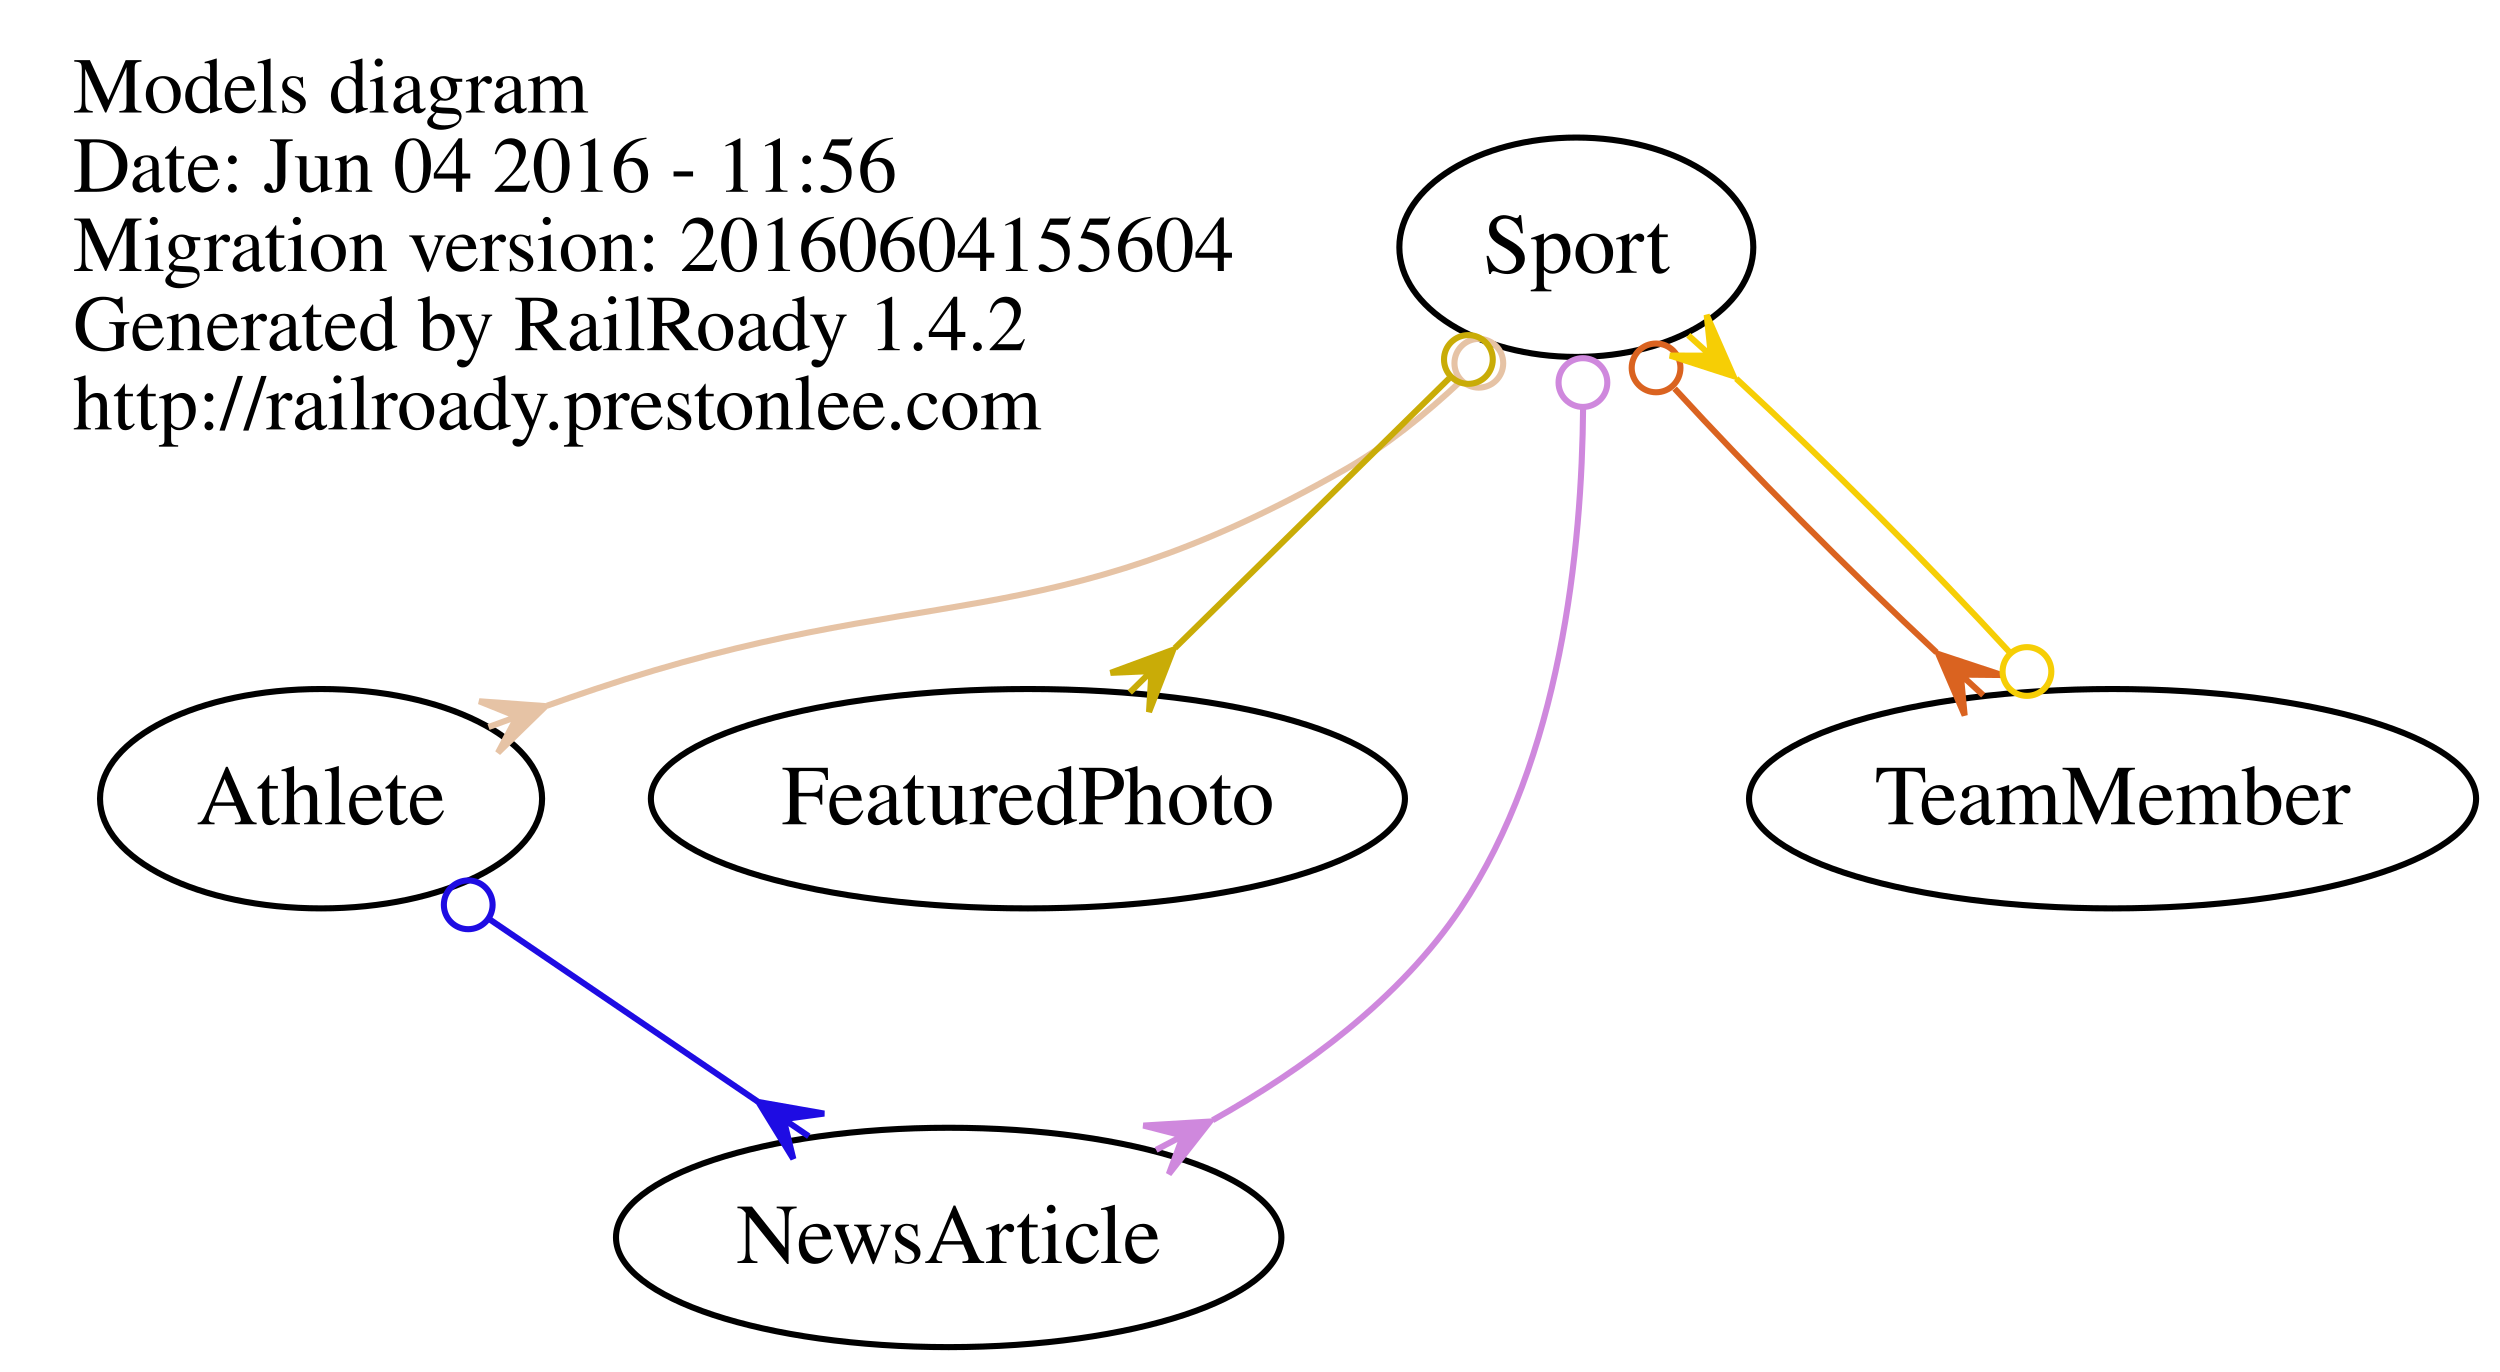
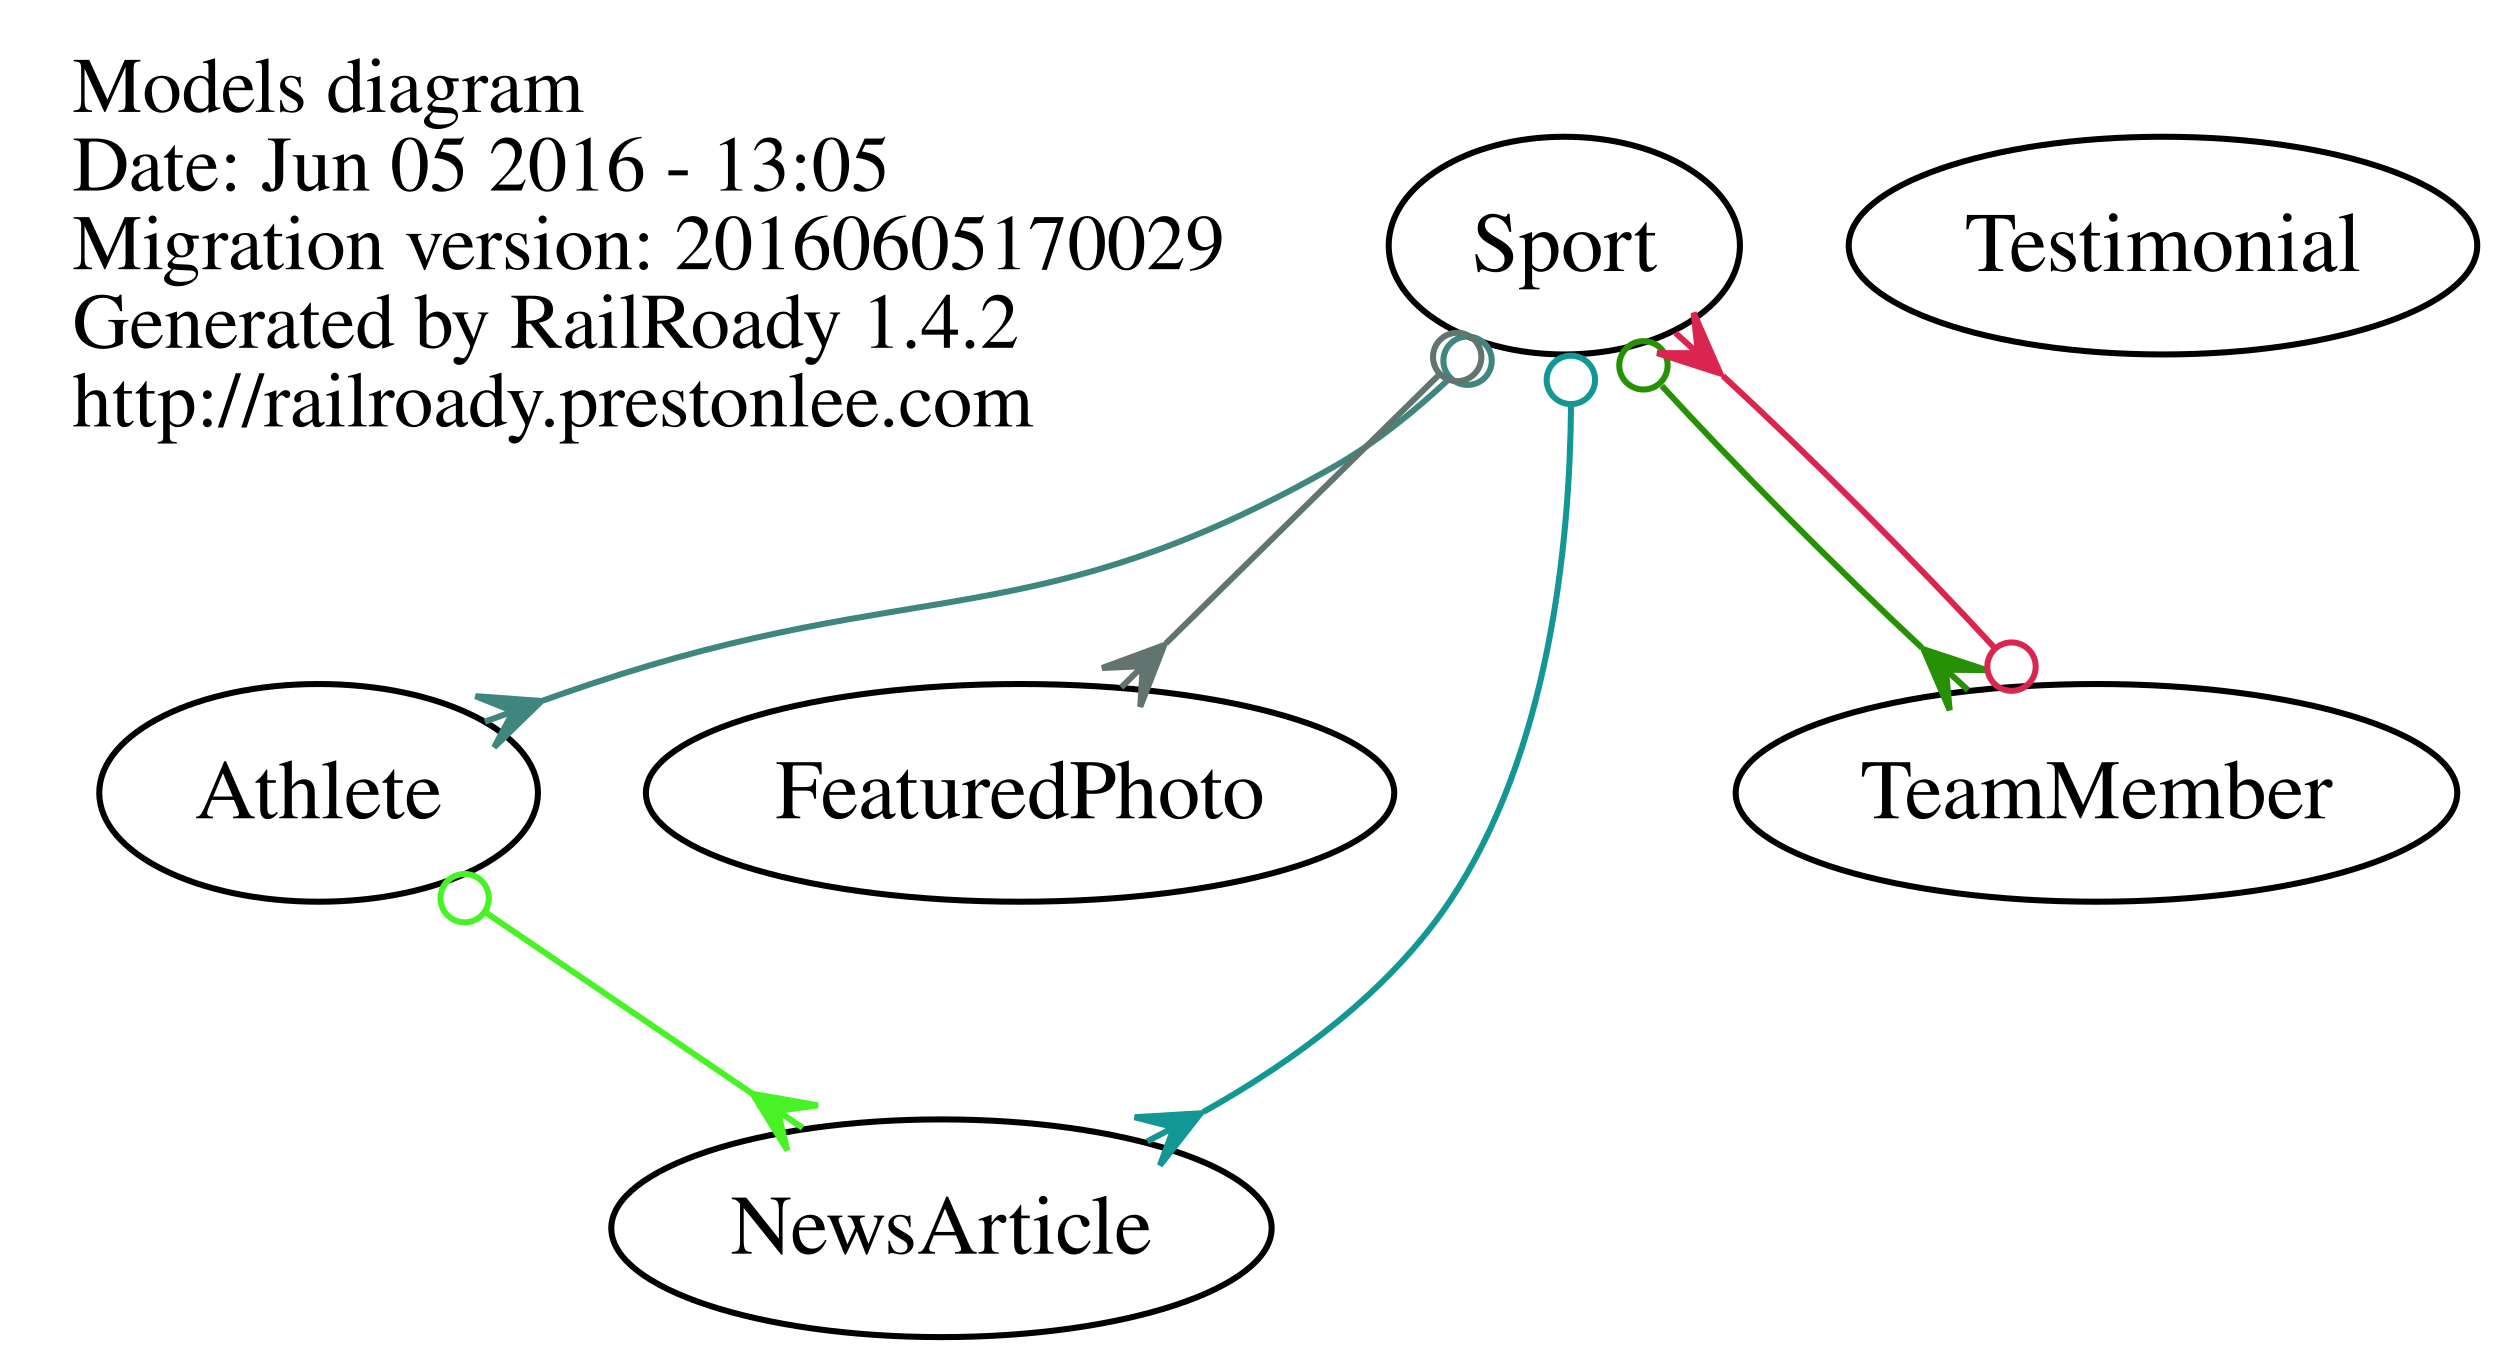
- <svg xmlns="http://www.w3.org/2000/svg" width="410pt" height="225pt" viewBox="0.00 0.00 410.27 225.00">
+ <svg xmlns="http://www.w3.org/2000/svg" width="413pt" height="225pt" viewBox="0.00 0.00 413.42 225.00">
  <g id="graph0" class="graph" transform="scale(1 1) rotate(0) translate(4 221)">
-     <polygon fill="none" stroke="none" points="-4,4 -4,-221 406.267,-221 406.267,4 -4,4" />
+     <polygon fill="none" stroke="none" points="-4,4 -4,-221 409.421,-221 409.421,4 -4,4" />
    <g id="node1" class="node">
      <text text-anchor="start" x="8" y="-202.6" font-family="Times,serif" font-size="13.00">Models diagram</text>
-       <text text-anchor="start" x="8" y="-189.6" font-family="Times,serif" font-size="13.00">Date: Jun 04 2016 - 11:56</text>
-       <text text-anchor="start" x="8" y="-176.6" font-family="Times,serif" font-size="13.00">Migration version: 20160604155604</text>
+       <text text-anchor="start" x="8" y="-189.6" font-family="Times,serif" font-size="13.00">Date: Jun 05 2016 - 13:05</text>
+       <text text-anchor="start" x="8" y="-176.6" font-family="Times,serif" font-size="13.00">Migration version: 20160605170029</text>
      <text text-anchor="start" x="8" y="-163.6" font-family="Times,serif" font-size="13.00">Generated by RailRoady 1.4.2</text>
      <text text-anchor="start" x="8" y="-150.6" font-family="Times,serif" font-size="13.00">http://railroady.prestonlee.com</text>
    </g>
    <g id="node2" class="node">
      <ellipse fill="none" stroke="black" cx="48.688" cy="-90" rx="36.273" ry="18" />
      <text text-anchor="middle" x="48.688" y="-85.8" font-family="Times,serif" font-size="14.00">Athlete</text>
    </g>
    <g id="node4" class="node">
      <ellipse fill="none" stroke="black" cx="151.688" cy="-18" rx="54.599" ry="18" />
      <text text-anchor="middle" x="151.688" y="-13.8" font-family="Times,serif" font-size="14.00">NewsArticle</text>
    </g>
    <g id="edge1" class="edge">
-       <path fill="none" stroke="#1e0ce3" d="M76.276,-70.251C89.852,-61.024 106.278,-49.861 120.329,-40.312" />
-       <ellipse fill="none" stroke="#1e0ce3" cx="72.84" cy="-72.586" rx="4" ry="4" />
-       <polygon fill="#1e0ce3" stroke="#1e0ce3" points="120.454,-40.227 131.254,-38.328 124.589,-37.416 128.725,-34.606 128.725,-34.606 128.725,-34.606 124.589,-37.416 126.195,-30.884 120.454,-40.227 120.454,-40.227" />
+       <path fill="none" stroke="#47f225" d="M76.276,-70.251C89.852,-61.024 106.278,-49.861 120.329,-40.312" />
+       <ellipse fill="none" stroke="#47f225" cx="72.84" cy="-72.586" rx="4" ry="4" />
+       <polygon fill="#47f225" stroke="#47f225" points="120.454,-40.227 131.254,-38.328 124.589,-37.416 128.725,-34.606 128.725,-34.606 128.725,-34.606 124.589,-37.416 126.195,-30.884 120.454,-40.227 120.454,-40.227" />
    </g>
    <g id="node3" class="node">
      <ellipse fill="none" stroke="black" cx="164.688" cy="-90" rx="61.874" ry="18" />
      <text text-anchor="middle" x="164.688" y="-85.8" font-family="Times,serif" font-size="14.00">FeaturedPhoto</text>
    </g>
    <g id="node5" class="node">
      <ellipse fill="none" stroke="black" cx="254.688" cy="-180.5" rx="29.043" ry="18" />
      <text text-anchor="middle" x="254.688" y="-176.3" font-family="Times,serif" font-size="14.00">Sport</text>
    </g>
    <g id="edge2" class="edge">
-       <path fill="none" stroke="#e6c3a5" d="M235.725,-158.535C230.034,-153.193 223.485,-147.874 216.688,-144 167.202,-115.793 147.703,-126.078 93.688,-108 91.104,-107.135 88.448,-106.215 85.78,-105.267" />
-       <ellipse fill="none" stroke="#e6c3a5" cx="238.688" cy="-161.462" rx="4" ry="4" />
-       <polygon fill="#e6c3a5" stroke="#e6c3a5" points="85.569,-105.19 77.716,-97.537 80.872,-103.477 76.174,-101.765 76.174,-101.765 76.174,-101.765 80.872,-103.477 74.633,-105.992 85.569,-105.19 85.569,-105.19" />
+       <path fill="none" stroke="#3e867e" d="M235.725,-158.535C230.034,-153.193 223.485,-147.874 216.688,-144 167.202,-115.793 147.703,-126.078 93.688,-108 91.104,-107.135 88.448,-106.215 85.78,-105.267" />
+       <ellipse fill="none" stroke="#3e867e" cx="238.688" cy="-161.462" rx="4" ry="4" />
+       <polygon fill="#3e867e" stroke="#3e867e" points="85.569,-105.19 77.716,-97.537 80.872,-103.477 76.174,-101.765 76.174,-101.765 76.174,-101.765 80.872,-103.477 74.633,-105.992 85.569,-105.19 85.569,-105.19" />
    </g>
    <g id="edge3" class="edge">
-       <path fill="none" stroke="#c9ac07" d="M233.812,-158.973C220.367,-145.751 202.841,-128.518 188.802,-114.712" />
-       <ellipse fill="none" stroke="#c9ac07" cx="236.974" cy="-162.081" rx="4" ry="4" />
-       <polygon fill="#c9ac07" stroke="#c9ac07" points="188.539,-114.453 184.564,-104.233 184.974,-110.948 181.408,-107.442 181.408,-107.442 181.408,-107.442 184.974,-110.948 178.253,-110.651 188.539,-114.453 188.539,-114.453" />
+       <path fill="none" stroke="#61746f" d="M233.812,-158.973C220.367,-145.751 202.841,-128.518 188.802,-114.712" />
+       <ellipse fill="none" stroke="#61746f" cx="236.974" cy="-162.081" rx="4" ry="4" />
+       <polygon fill="#61746f" stroke="#61746f" points="188.539,-114.453 184.564,-104.233 184.974,-110.948 181.408,-107.442 181.408,-107.442 181.408,-107.442 184.974,-110.948 178.253,-110.651 188.539,-114.453 188.539,-114.453" />
    </g>
    <g id="edge4" class="edge">
-       <path fill="none" stroke="#cf88dd" d="M255.801,-154.278C255.615,-131.031 252.157,-96.522 235.688,-72 225.736,-57.182 210.097,-45.682 194.999,-37.239" />
-       <ellipse fill="none" stroke="#cf88dd" cx="255.77" cy="-158.293" rx="4" ry="4" />
-       <polygon fill="#cf88dd" stroke="#cf88dd" points="194.58,-37.019 187.813,-28.39 190.151,-34.697 185.723,-32.375 185.723,-32.375 185.723,-32.375 190.151,-34.697 183.633,-36.36 194.58,-37.019 194.58,-37.019" />
+       <path fill="none" stroke="#139794" d="M255.801,-154.278C255.615,-131.031 252.157,-96.522 235.688,-72 225.736,-57.182 210.097,-45.682 194.999,-37.239" />
+       <ellipse fill="none" stroke="#139794" cx="255.77" cy="-158.293" rx="4" ry="4" />
+       <polygon fill="#139794" stroke="#139794" points="194.58,-37.019 187.813,-28.39 190.151,-34.697 185.723,-32.375 185.723,-32.375 185.723,-32.375 190.151,-34.697 183.633,-36.36 194.58,-37.019 194.58,-37.019" />
    </g>
    <g id="node6" class="node">
      <ellipse fill="none" stroke="black" cx="342.688" cy="-90" rx="59.659" ry="18" />
      <text text-anchor="middle" x="342.688" y="-85.8" font-family="Times,serif" font-size="14.00">TeamMember</text>
    </g>
    <g id="edge5" class="edge">
-       <path fill="none" stroke="#da6320" d="M270.816,-157.304C282.896,-144.094 299.514,-127.36 313.804,-114.009" />
-       <ellipse fill="none" stroke="#da6320" cx="267.774" cy="-160.699" rx="4" ry="4" />
-       <polygon fill="#da6320" stroke="#da6320" points="314.092,-113.745 324.502,-110.299 317.776,-110.364 321.46,-106.983 321.46,-106.983 321.46,-106.983 317.776,-110.364 318.417,-103.668 314.092,-113.745 314.092,-113.745" />
+       <path fill="none" stroke="#269104" d="M270.816,-157.304C282.896,-144.094 299.514,-127.36 313.804,-114.009" />
+       <ellipse fill="none" stroke="#269104" cx="267.774" cy="-160.699" rx="4" ry="4" />
+       <polygon fill="#269104" stroke="#269104" points="314.092,-113.745 324.502,-110.299 317.776,-110.364 321.46,-106.983 321.46,-106.983 321.46,-106.983 317.776,-110.364 318.417,-103.668 314.092,-113.745 314.092,-113.745" />
    </g>
    <g id="edge6" class="edge">
-       <path fill="none" stroke="#f6ce05" d="M325.813,-114.01C313.038,-127.919 295.49,-145.5 280.932,-158.943" />
-       <ellipse fill="none" stroke="#f6ce05" cx="328.64" cy="-110.875" rx="4" ry="4" />
-       <polygon fill="#f6ce05" stroke="#f6ce05" points="280.48,-159.352 270.044,-162.721 276.771,-162.705 273.062,-166.059 273.062,-166.059 273.062,-166.059 276.771,-162.705 276.08,-169.397 280.48,-159.352 280.48,-159.352" />
+       <path fill="none" stroke="#db2551" d="M325.813,-114.01C313.038,-127.919 295.49,-145.5 280.932,-158.943" />
+       <ellipse fill="none" stroke="#db2551" cx="328.64" cy="-110.875" rx="4" ry="4" />
+       <polygon fill="#db2551" stroke="#db2551" points="280.48,-159.352 270.044,-162.721 276.771,-162.705 273.062,-166.059 273.062,-166.059 273.062,-166.059 276.771,-162.705 276.08,-169.397 280.48,-159.352 280.48,-159.352" />
+     </g>
+     <g id="node7" class="node">
+       <ellipse fill="none" stroke="black" cx="353.688" cy="-180.5" rx="51.968" ry="18" />
+       <text text-anchor="middle" x="353.688" y="-176.3" font-family="Times,serif" font-size="14.00">Testimonial</text>
    </g>
  </g>
</svg>
